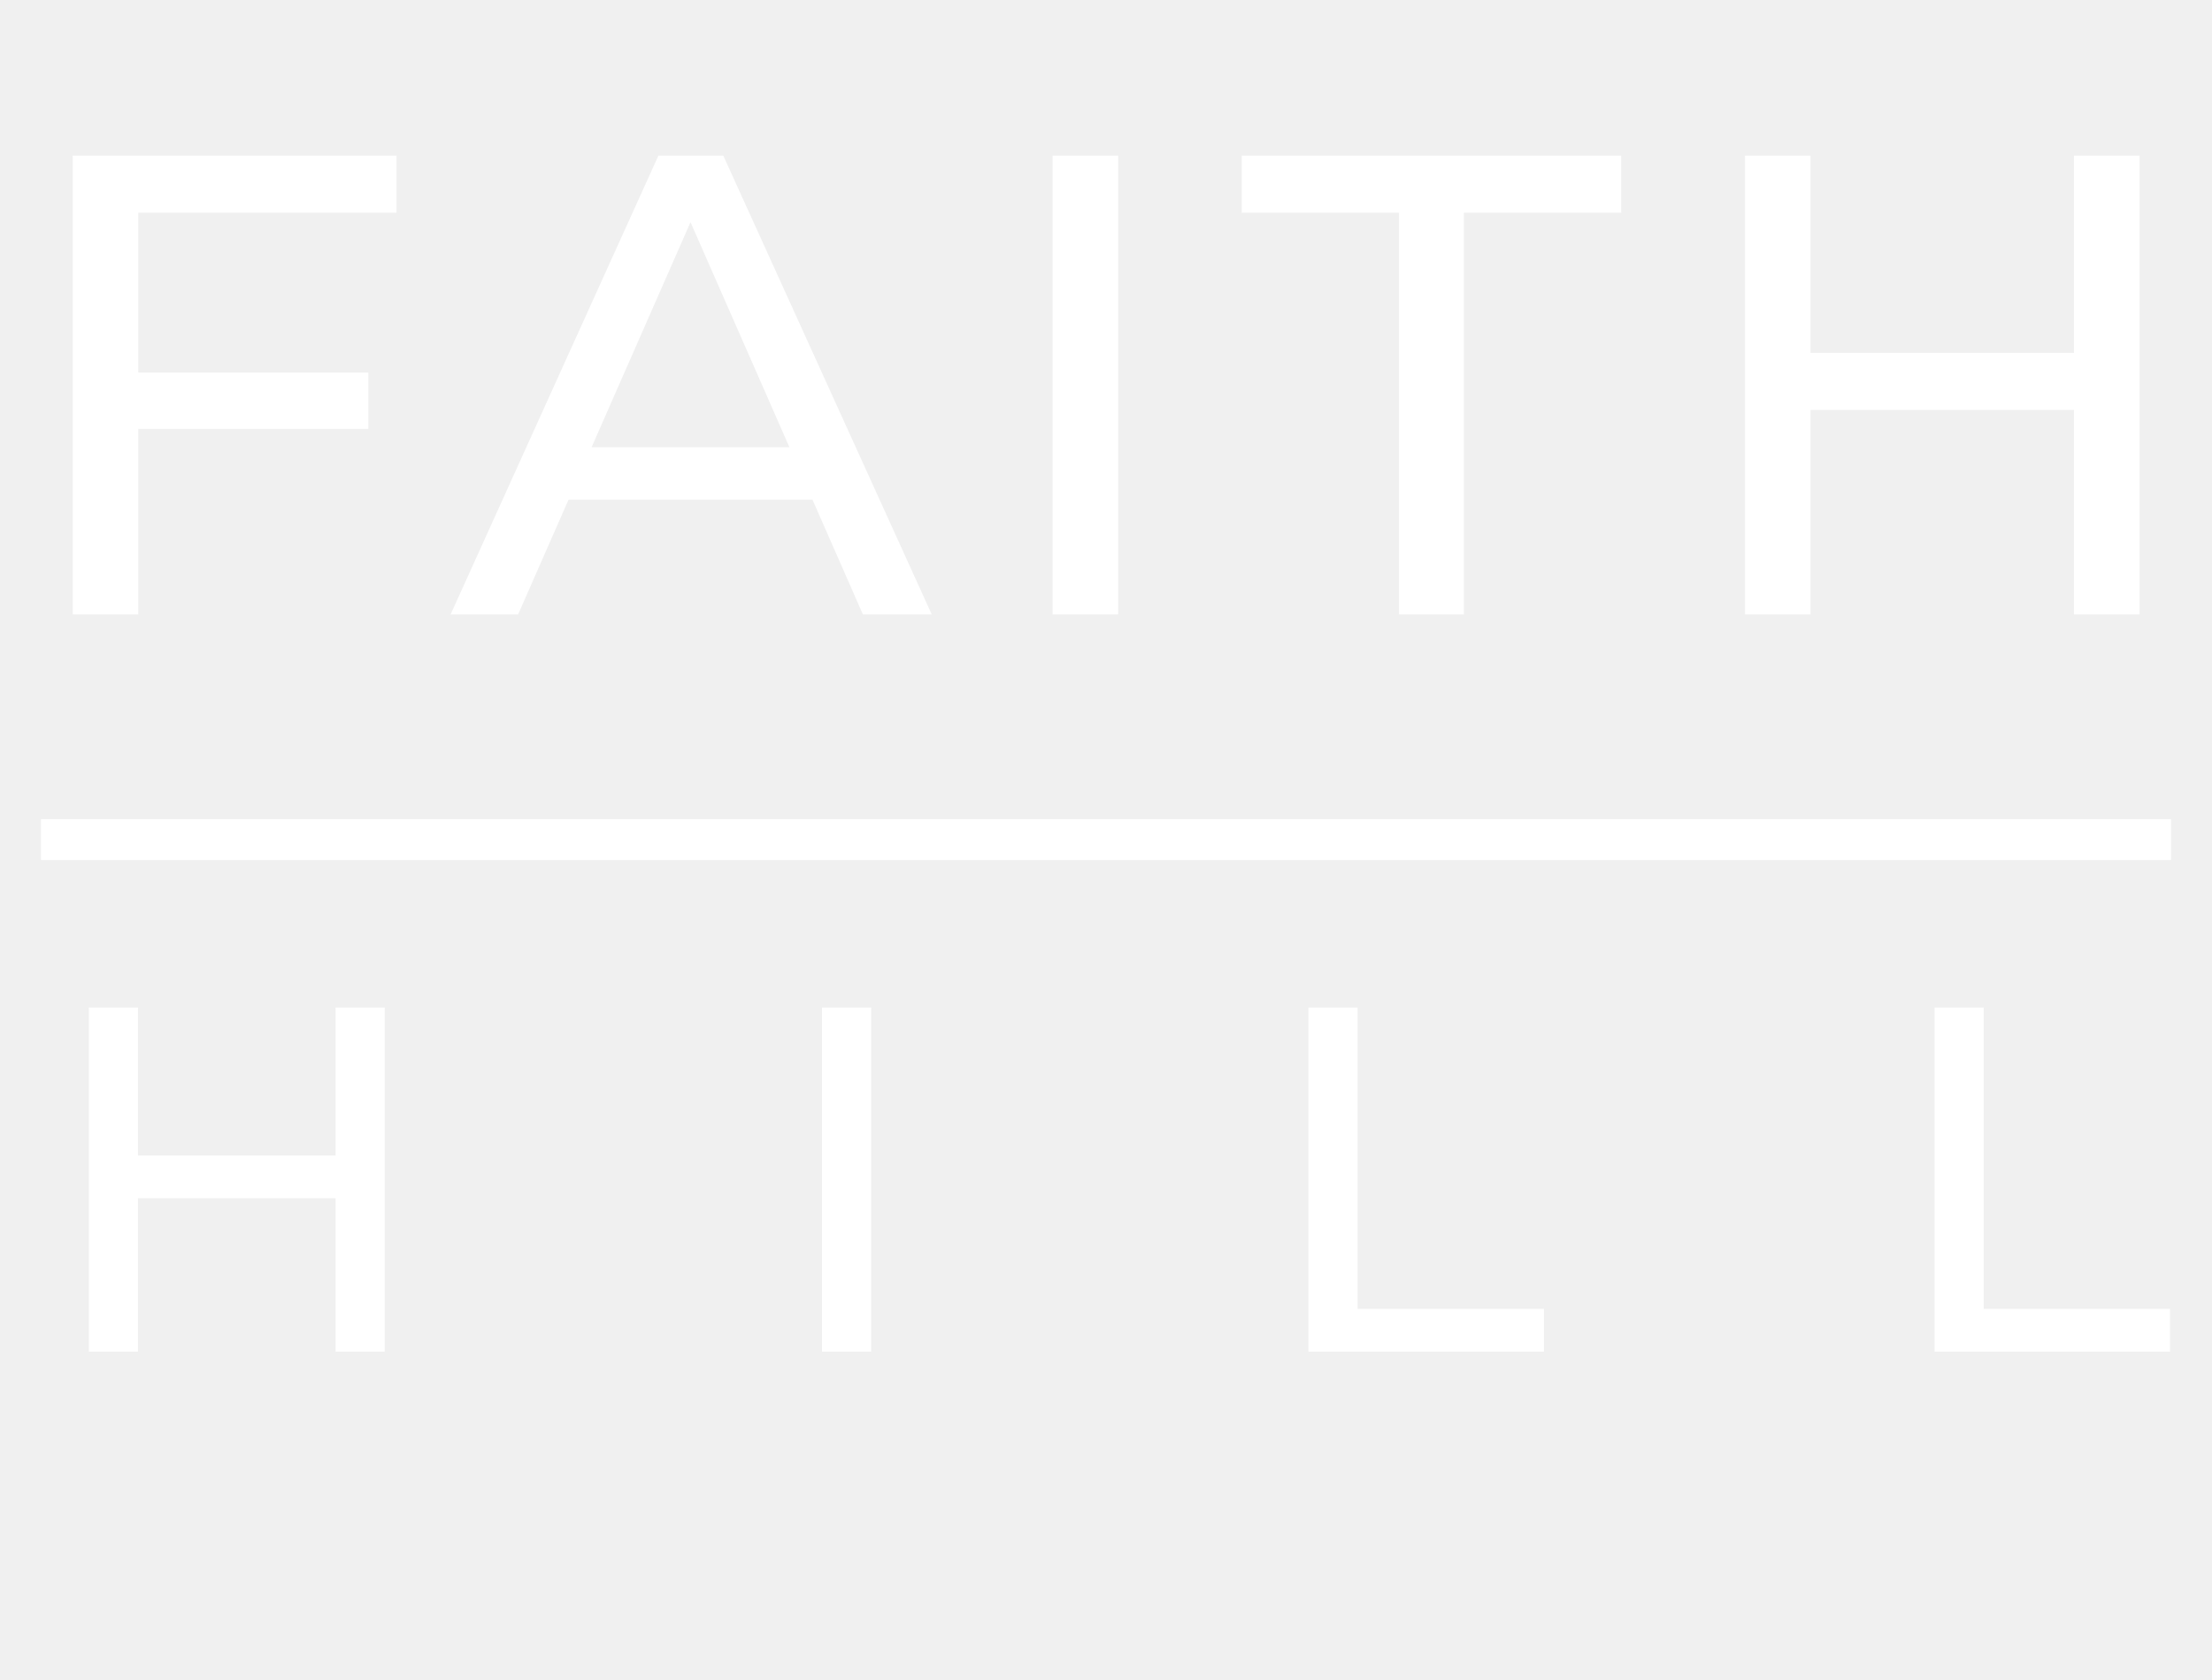
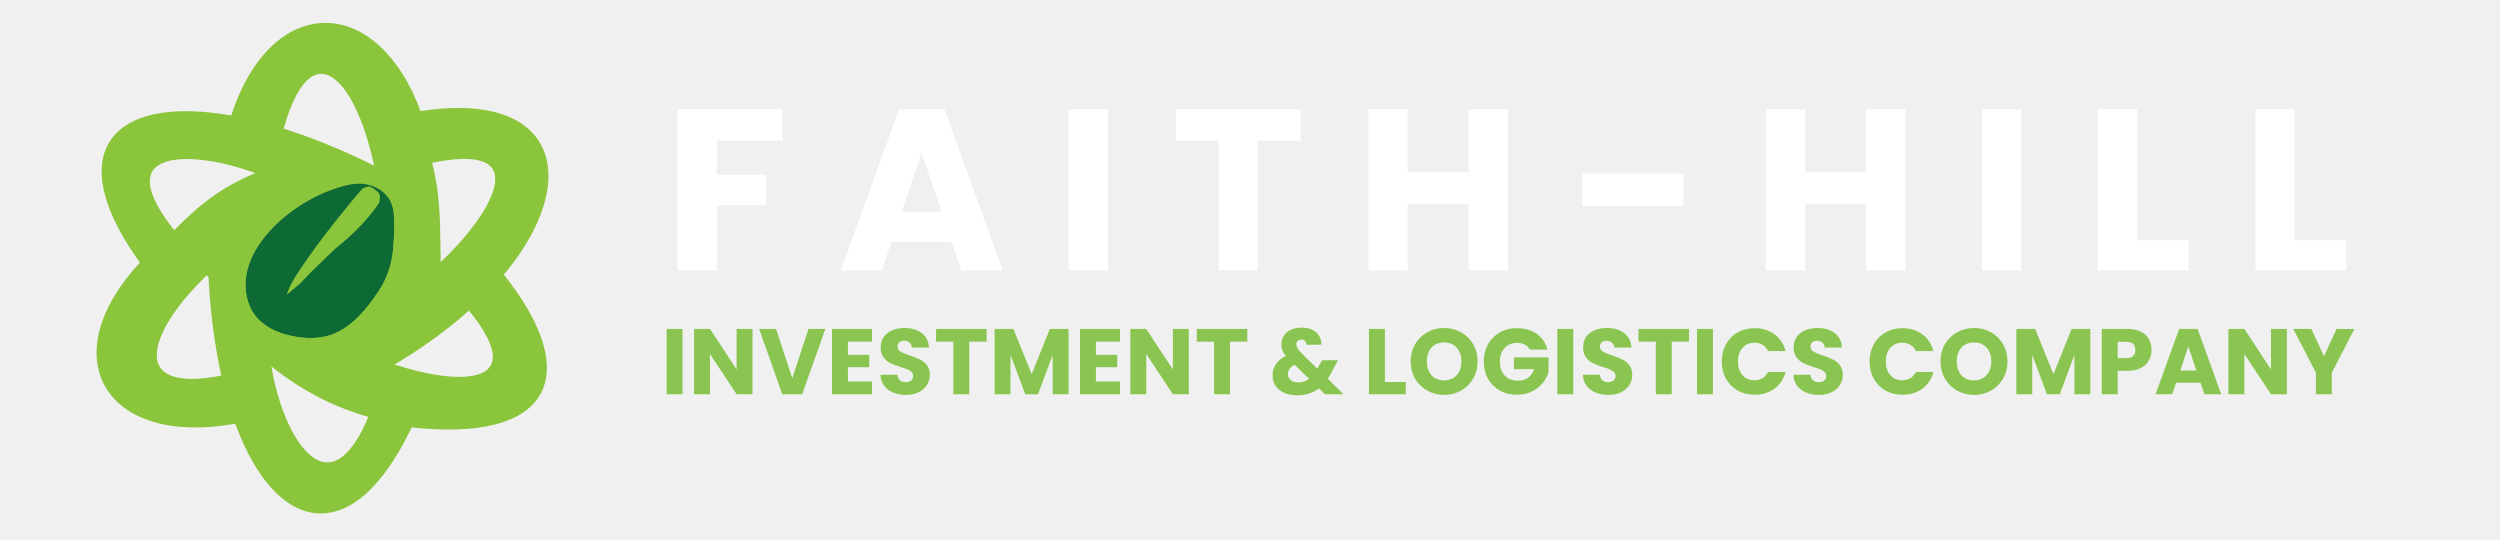
- <svg xmlns="http://www.w3.org/2000/svg" width="54" height="41" viewBox="0 0 54 41" fill="none">
-   <path d="M3.216 9.096H8.992V10.472H3.216V9.096ZM3.376 15H1.776V3.8H9.68V5.192H3.376V15ZM11.001 15L16.073 3.8H17.657L22.745 15H21.065L16.537 4.696H17.177L12.649 15H11.001ZM13.161 12.2L13.593 10.92H19.897L20.361 12.2H13.161ZM25.696 15V3.8H27.296V15H25.696ZM34.153 15V5.192H30.313V3.8H39.577V5.192H35.737V15H34.153ZM50.631 3.8H52.231V15H50.631V3.8ZM44.199 15H42.599V3.8H44.199V15ZM50.775 10.008H44.039V8.616H50.775V10.008ZM8.192 24.6H9.392V33H8.192V24.6ZM3.368 33H2.168V24.6H3.368V33ZM8.3 29.256H3.248V28.212H8.3V29.256ZM20.067 33V24.6H21.267V33H20.067ZM31.942 33V24.6H33.142V31.956H37.69V33H31.942ZM47.227 33V24.6H48.427V31.956H52.975V33H47.227Z" fill="white" />
-   <line x1="1" y1="20.5" x2="53" y2="20.5" stroke="white" />
+ <svg xmlns="http://www.w3.org/2000/svg" width="403" height="87" viewBox="0 0 403 87" fill="none">
+   <path fill-rule="evenodd" clip-rule="evenodd" d="M23.188 42.366C5.336 17.774 27.775 10.977 60.554 27.366C29.554 38.366 11.554 66.366 36.554 60.866L37.554 67.866C17.054 71.366 9.054 57.366 23.188 42.366ZM28.054 37.866C16.651 23.924 29.554 22.866 42.554 27.866C36.194 30.38 32.739 33.053 28.054 37.866Z" fill="#8BC53C" stroke="#8BC53C" />
+   <path fill-rule="evenodd" clip-rule="evenodd" d="M66.054 68.366C53.138 95.874 35.529 79.984 34.054 43.366C61.524 64.191 91.973 67.948 75.085 48.712L80.732 44.456C93.696 60.718 88.269 70.883 66.054 68.366ZM60.054 66.866C53.351 83.585 44.953 71.665 43.054 57.866C48.326 62.222 53.577 65.088 60.054 66.866Z" fill="#8BC53C" stroke="#8BC53C" />
+   <path fill-rule="evenodd" clip-rule="evenodd" d="M67.47 18.463C97.47 13.616 93.554 41.366 61.554 59.366C66.554 21.366 51.416 -3.429 45.054 21.366L37.554 19.366C43.672 -0.51 60.453 -0.915 67.47 18.463ZM69.054 25.866C86.641 21.973 80.878 34.017 70.554 43.366C70.396 36.531 70.697 32.201 69.054 25.866Z" fill="#8BC53C" stroke="#8BC53C" />
+   <path d="M61.067 27C50.413 29.738 43.067 34.075 33.067 43.5C43.464 53.079 51.012 55.82 62.067 59C64.708 46.68 64.46 38.895 61.067 27Z" fill="#8BC53C" stroke="#8BC53C" />
+   <mask id="mask0_7_2" style="mask-type:alpha" maskUnits="userSpaceOnUse" x="39" y="29" width="25" height="26">
+     <path d="M56.828 30.187C48.454 31.593 37.337 40.698 40.675 49.068C41.63 51.464 44.031 52.931 46.539 53.535C52.76 55.034 56.455 52.956 60.666 46.585C61.941 44.656 62.675 42.411 62.875 40.108C63.112 37.392 63.128 35.473 62.932 34.042C62.547 31.242 59.615 29.719 56.828 30.187Z" fill="#0D6A35" stroke="#0D6A35" />
+   </mask>
+   <g mask="url(#mask0_7_2)">
+     <path d="M56.828 30.187C48.454 31.593 37.337 40.698 40.675 49.068C41.63 51.464 44.031 52.931 46.539 53.535C52.76 55.034 56.455 52.956 60.666 46.585C61.941 44.656 62.675 42.411 62.875 40.108C63.112 37.392 63.128 35.473 62.932 34.042C62.547 31.242 59.615 29.719 56.828 30.187Z" fill="#0D6A35" stroke="#0D6A35" />
+     <path d="M46.634 47.944C46.936 46.702 47.615 45.414 48.678 43.873M46.634 47.944C46.64 47.923 46.645 47.901 46.651 47.88M46.634 47.944C46.671 47.792 46.716 47.641 46.767 47.49M46.634 47.944C46.726 47.566 46.868 47.198 47.057 46.832M46.634 47.944C46.671 47.795 46.715 47.643 46.767 47.49M46.634 47.944C46.991 46.475 48.253 45.015 50.127 43.165M46.634 47.944C46.722 47.584 46.864 47.214 47.057 46.832M48.678 43.873C50.749 40.869 54.278 36.906 59.3 30.46M48.678 43.873C47.634 45.43 46.941 46.741 46.651 47.88M48.678 43.873C51.724 39.242 56.747 32.995 60.238 29.08M46.651 47.88C47.579 44.236 52.217 40.614 59.769 30.92M46.767 47.49C47.953 44.006 52.957 40.726 60.238 31.38M46.767 47.49C47.985 43.9 53.421 39.352 60.707 30M47.057 46.832C47.649 45.685 48.702 44.553 50.127 43.165M47.057 46.832C48.82 43.336 54.797 38.791 61.646 30M50.127 43.165C51.114 42.203 52.279 41.118 53.593 39.82M50.127 43.165C51.124 42.18 52.294 41.086 53.593 39.82M53.593 39.82C55.642 37.794 59.459 33.869 62.115 30.46M53.593 39.82C56.972 37.125 59.716 34.286 61.646 30.92" stroke="#8BC53C" />
+     <path d="M45.485 42.257L44.853 49.309L51.066 44.11" stroke="#0D6A35" />
+     <path d="M55.648 30.159C56.198 29.61 57.016 29.288 57.697 28.921C57.956 28.781 58.136 28.541 58.42 28.405C58.852 28.2 59.197 28 59.688 28C60.168 28 60.383 28.347 60.777 28.545C61.334 28.823 61.796 29.199 62.301 29.589C62.775 29.954 62.71 30.559 62.71 31.119C62.71 31.472 62.66 31.793 62.548 32.131C62.514 32.231 62.48 32.261 62.392 32.176C62.151 31.941 62.084 31.691 62.071 31.359C62.059 31.05 62.126 30.744 62.126 30.451C62.126 30.248 61.712 29.87 61.607 29.731C61.403 29.462 61.325 29.243 61.017 29.109C60.851 29.036 60.675 28.954 60.492 28.937C60.276 28.917 60.101 28.779 59.895 28.759C59.36 28.705 59.025 29.37 58.683 29.692C58.536 29.831 58.298 29.903 58.112 29.971C58.002 30.012 57.969 30.136 57.866 30.192C57.703 30.28 57.52 30.312 57.367 30.425C56.989 30.702 56.556 30.872 56.186 31.151C55.885 31.379 55.462 31.489 55.217 31.79C55.155 31.866 55.133 31.942 55.09 32.027C54.959 32.29 55.423 31.675 55.431 31.667C56.028 31.07 56.659 30.62 57.431 30.289C58.095 30.005 58.83 29.535 59.584 29.576C59.826 29.589 60.186 29.793 60.388 29.926C60.652 30.099 60.883 30.283 61.131 30.477C61.322 30.627 61.495 30.793 61.659 30.976C61.896 31.241 61.652 32.75 61.567 33C61.502 33.192 61.725 33.361 61.567 33.5C61.482 33.575 62.044 32.109 62.067 32C62.148 31.607 61.484 31.214 61.484 30.814C61.484 30.033 60.961 29.564 60.375 29.109" stroke="#0D6A35" stroke-linecap="round" />
+   </g>
+   <path d="M126.136 17.615V22.684H115.554V28.16H123.472V33.081H115.554V43.589H109.227V17.615H126.136ZM153.4 39.001H143.706L142.152 43.589H135.529L144.927 17.615H152.253L161.651 43.589H154.954L153.4 39.001ZM151.772 34.117L148.553 24.608L145.371 34.117H151.772ZM178.609 17.615V43.589H172.282V17.615H178.609ZM209.649 17.615V22.684H202.767V43.589H196.44V22.684H189.558V17.615H209.649ZM243.09 17.615V43.589H236.763V32.896H226.921V43.589H220.594V17.615H226.921V27.79H236.763V17.615H243.09ZM271.338 27.975V33.229H255.058V27.975H271.338ZM307.156 17.615V43.589H300.829V32.896H290.987V43.589H284.66V17.615H290.987V27.79H300.829V17.615H307.156ZM325.821 17.615V43.589H319.494V17.615H325.821ZM344.503 38.705H352.791V43.589H338.176V17.615H344.503V38.705ZM369.906 38.705H378.194V43.589H363.579V17.615H369.906V38.705Z" fill="white" />
+   <path d="M110.026 53.023V63.553H107.461V53.023H110.026ZM121.305 63.553H118.74L114.45 57.059V63.553H111.885V53.023H114.45L118.74 59.548V53.023H121.305V63.553ZM133.049 53.023L129.314 63.553H126.104L122.369 53.023H125.099L127.709 60.974L130.334 53.023H133.049ZM136.686 55.078V57.209H140.121V59.188H136.686V61.498H140.571V63.553H134.121V53.023H140.571V55.078H136.686ZM146.046 63.658C145.276 63.658 144.586 63.533 143.976 63.283C143.366 63.033 142.876 62.663 142.506 62.173C142.146 61.684 141.956 61.093 141.936 60.404H144.666C144.706 60.794 144.841 61.093 145.071 61.303C145.301 61.504 145.601 61.603 145.971 61.603C146.351 61.603 146.651 61.519 146.871 61.349C147.091 61.169 147.201 60.923 147.201 60.614C147.201 60.353 147.111 60.139 146.931 59.968C146.761 59.798 146.546 59.658 146.286 59.548C146.036 59.438 145.676 59.313 145.206 59.173C144.526 58.964 143.971 58.754 143.541 58.544C143.111 58.334 142.741 58.023 142.431 57.614C142.121 57.203 141.966 56.669 141.966 56.008C141.966 55.029 142.321 54.264 143.031 53.714C143.741 53.154 144.666 52.873 145.806 52.873C146.966 52.873 147.901 53.154 148.611 53.714C149.321 54.264 149.701 55.033 149.751 56.023H146.976C146.956 55.684 146.831 55.419 146.601 55.228C146.371 55.029 146.076 54.928 145.716 54.928C145.406 54.928 145.156 55.014 144.966 55.184C144.776 55.343 144.681 55.578 144.681 55.889C144.681 56.228 144.841 56.493 145.161 56.684C145.481 56.873 145.981 57.078 146.661 57.298C147.341 57.529 147.891 57.748 148.311 57.959C148.741 58.169 149.111 58.474 149.421 58.873C149.731 59.273 149.886 59.788 149.886 60.419C149.886 61.019 149.731 61.563 149.421 62.053C149.121 62.544 148.681 62.934 148.101 63.224C147.521 63.514 146.836 63.658 146.046 63.658ZM159.04 53.023V55.078H156.25V63.553H153.685V55.078H150.895V53.023H159.04ZM172.252 53.023V63.553H169.687V57.239L167.332 63.553H165.262L162.892 57.224V63.553H160.327V53.023H163.357L166.312 60.313L169.237 53.023H172.252ZM176.662 55.078V57.209H180.097V59.188H176.662V61.498H180.547V63.553H174.097V53.023H180.547V55.078H176.662ZM191.632 63.553H189.067L184.777 57.059V63.553H182.212V53.023H184.777L189.067 59.548V53.023H191.632V63.553ZM201.066 53.023V55.078H198.276V63.553H195.711V55.078H192.921V53.023H201.066ZM213.587 63.553L212.612 62.608C211.642 63.349 210.482 63.718 209.132 63.718C208.322 63.718 207.617 63.589 207.017 63.328C206.417 63.059 205.952 62.684 205.622 62.203C205.302 61.714 205.142 61.144 205.142 60.493C205.142 59.834 205.317 59.239 205.667 58.709C206.027 58.169 206.562 57.728 207.272 57.389C207.012 57.069 206.827 56.764 206.717 56.474C206.607 56.173 206.552 55.849 206.552 55.498C206.552 54.998 206.682 54.544 206.942 54.133C207.202 53.724 207.577 53.404 208.067 53.173C208.567 52.934 209.157 52.813 209.837 52.813C210.527 52.813 211.112 52.938 211.592 53.188C212.072 53.438 212.432 53.773 212.672 54.194C212.912 54.614 213.022 55.074 213.002 55.574H210.587C210.597 55.303 210.527 55.099 210.377 54.959C210.237 54.809 210.047 54.733 209.807 54.733C209.567 54.733 209.367 54.803 209.207 54.944C209.047 55.084 208.967 55.264 208.967 55.483C208.967 55.694 209.032 55.913 209.162 56.144C209.302 56.373 209.517 56.639 209.807 56.938L212.372 59.444C212.392 59.394 212.417 59.334 212.447 59.264C212.487 59.194 212.527 59.114 212.567 59.023L213.122 58.078H215.687L214.967 59.383C214.697 59.974 214.387 60.533 214.037 61.063L216.572 63.553H213.587ZM209.252 61.648C209.922 61.648 210.517 61.459 211.037 61.078L208.697 58.813C207.977 59.184 207.617 59.684 207.617 60.313C207.617 60.694 207.762 61.014 208.052 61.273C208.352 61.523 208.752 61.648 209.252 61.648ZM223.244 61.574H226.604V63.553H220.679V53.023H223.244V61.574ZM232.807 63.658C231.817 63.658 230.907 63.428 230.077 62.968C229.257 62.508 228.602 61.868 228.112 61.048C227.632 60.218 227.392 59.288 227.392 58.258C227.392 57.228 227.632 56.303 228.112 55.483C228.602 54.663 229.257 54.023 230.077 53.563C230.907 53.103 231.817 52.873 232.807 52.873C233.797 52.873 234.702 53.103 235.522 53.563C236.352 54.023 237.002 54.663 237.472 55.483C237.952 56.303 238.192 57.228 238.192 58.258C238.192 59.288 237.952 60.218 237.472 61.048C236.992 61.868 236.342 62.508 235.522 62.968C234.702 63.428 233.797 63.658 232.807 63.658ZM232.807 61.319C233.647 61.319 234.317 61.038 234.817 60.478C235.327 59.919 235.582 59.178 235.582 58.258C235.582 57.328 235.327 56.589 234.817 56.038C234.317 55.478 233.647 55.199 232.807 55.199C231.957 55.199 231.277 55.474 230.767 56.023C230.267 56.574 230.017 57.319 230.017 58.258C230.017 59.188 230.267 59.934 230.767 60.493C231.277 61.044 231.957 61.319 232.807 61.319ZM246.609 56.353C246.419 56.004 246.144 55.739 245.784 55.559C245.434 55.368 245.019 55.273 244.539 55.273C243.709 55.273 243.044 55.548 242.544 56.099C242.044 56.639 241.794 57.364 241.794 58.273C241.794 59.243 242.054 60.004 242.574 60.553C243.104 61.093 243.829 61.364 244.749 61.364C245.379 61.364 245.909 61.203 246.339 60.883C246.779 60.563 247.099 60.103 247.299 59.504H244.044V57.614H249.624V59.998C249.434 60.639 249.109 61.233 248.649 61.783C248.199 62.334 247.624 62.779 246.924 63.118C246.224 63.459 245.434 63.629 244.554 63.629C243.514 63.629 242.584 63.404 241.764 62.953C240.954 62.493 240.319 61.858 239.859 61.048C239.409 60.239 239.184 59.313 239.184 58.273C239.184 57.233 239.409 56.309 239.859 55.498C240.319 54.678 240.954 54.044 241.764 53.593C242.574 53.133 243.499 52.904 244.539 52.904C245.799 52.904 246.859 53.209 247.719 53.819C248.589 54.428 249.164 55.273 249.444 56.353H246.609ZM253.61 53.023V63.553H251.045V53.023H253.61ZM259.279 63.658C258.509 63.658 257.819 63.533 257.209 63.283C256.599 63.033 256.109 62.663 255.739 62.173C255.379 61.684 255.189 61.093 255.169 60.404H257.899C257.939 60.794 258.074 61.093 258.304 61.303C258.534 61.504 258.834 61.603 259.204 61.603C259.584 61.603 259.884 61.519 260.104 61.349C260.324 61.169 260.434 60.923 260.434 60.614C260.434 60.353 260.344 60.139 260.164 59.968C259.994 59.798 259.779 59.658 259.519 59.548C259.269 59.438 258.909 59.313 258.439 59.173C257.759 58.964 257.204 58.754 256.774 58.544C256.344 58.334 255.974 58.023 255.664 57.614C255.354 57.203 255.199 56.669 255.199 56.008C255.199 55.029 255.554 54.264 256.264 53.714C256.974 53.154 257.899 52.873 259.039 52.873C260.199 52.873 261.134 53.154 261.844 53.714C262.554 54.264 262.934 55.033 262.984 56.023H260.209C260.189 55.684 260.064 55.419 259.834 55.228C259.604 55.029 259.309 54.928 258.949 54.928C258.639 54.928 258.389 55.014 258.199 55.184C258.009 55.343 257.914 55.578 257.914 55.889C257.914 56.228 258.074 56.493 258.394 56.684C258.714 56.873 259.214 57.078 259.894 57.298C260.574 57.529 261.124 57.748 261.544 57.959C261.974 58.169 262.344 58.474 262.654 58.873C262.964 59.273 263.119 59.788 263.119 60.419C263.119 61.019 262.964 61.563 262.654 62.053C262.354 62.544 261.914 62.934 261.334 63.224C260.754 63.514 260.069 63.658 259.279 63.658ZM272.272 53.023V55.078H269.482V63.553H266.917V55.078H264.127V53.023H272.272ZM276.124 53.023V63.553H273.559V53.023H276.124ZM277.548 58.273C277.548 57.233 277.773 56.309 278.223 55.498C278.673 54.678 279.298 54.044 280.098 53.593C280.908 53.133 281.823 52.904 282.843 52.904C284.093 52.904 285.163 53.233 286.053 53.894C286.943 54.553 287.538 55.453 287.838 56.593H285.018C284.808 56.154 284.508 55.819 284.118 55.589C283.738 55.358 283.303 55.243 282.813 55.243C282.023 55.243 281.383 55.519 280.893 56.069C280.403 56.618 280.158 57.353 280.158 58.273C280.158 59.194 280.403 59.928 280.893 60.478C281.383 61.029 282.023 61.303 282.813 61.303C283.303 61.303 283.738 61.188 284.118 60.959C284.508 60.728 284.808 60.394 285.018 59.953H287.838C287.538 61.093 286.943 61.993 286.053 62.654C285.163 63.303 284.093 63.629 282.843 63.629C281.823 63.629 280.908 63.404 280.098 62.953C279.298 62.493 278.673 61.858 278.223 61.048C277.773 60.239 277.548 59.313 277.548 58.273ZM293.219 63.658C292.449 63.658 291.759 63.533 291.149 63.283C290.539 63.033 290.049 62.663 289.679 62.173C289.319 61.684 289.129 61.093 289.109 60.404H291.839C291.879 60.794 292.014 61.093 292.244 61.303C292.474 61.504 292.774 61.603 293.144 61.603C293.524 61.603 293.824 61.519 294.044 61.349C294.264 61.169 294.374 60.923 294.374 60.614C294.374 60.353 294.284 60.139 294.104 59.968C293.934 59.798 293.719 59.658 293.459 59.548C293.209 59.438 292.849 59.313 292.379 59.173C291.699 58.964 291.144 58.754 290.714 58.544C290.284 58.334 289.914 58.023 289.604 57.614C289.294 57.203 289.139 56.669 289.139 56.008C289.139 55.029 289.494 54.264 290.204 53.714C290.914 53.154 291.839 52.873 292.979 52.873C294.139 52.873 295.074 53.154 295.784 53.714C296.494 54.264 296.874 55.033 296.924 56.023H294.149C294.129 55.684 294.004 55.419 293.774 55.228C293.544 55.029 293.249 54.928 292.889 54.928C292.579 54.928 292.329 55.014 292.139 55.184C291.949 55.343 291.854 55.578 291.854 55.889C291.854 56.228 292.014 56.493 292.334 56.684C292.654 56.873 293.154 57.078 293.834 57.298C294.514 57.529 295.064 57.748 295.484 57.959C295.914 58.169 296.284 58.474 296.594 58.873C296.904 59.273 297.059 59.788 297.059 60.419C297.059 61.019 296.904 61.563 296.594 62.053C296.294 62.544 295.854 62.934 295.274 63.224C294.694 63.514 294.009 63.658 293.219 63.658ZM301.381 58.273C301.381 57.233 301.606 56.309 302.056 55.498C302.506 54.678 303.131 54.044 303.931 53.593C304.741 53.133 305.656 52.904 306.676 52.904C307.926 52.904 308.996 53.233 309.886 53.894C310.776 54.553 311.371 55.453 311.671 56.593H308.851C308.641 56.154 308.341 55.819 307.951 55.589C307.571 55.358 307.136 55.243 306.646 55.243C305.856 55.243 305.216 55.519 304.726 56.069C304.236 56.618 303.991 57.353 303.991 58.273C303.991 59.194 304.236 59.928 304.726 60.478C305.216 61.029 305.856 61.303 306.646 61.303C307.136 61.303 307.571 61.188 307.951 60.959C308.341 60.728 308.641 60.394 308.851 59.953H311.671C311.371 61.093 310.776 61.993 309.886 62.654C308.996 63.303 307.926 63.629 306.676 63.629C305.656 63.629 304.741 63.404 303.931 62.953C303.131 62.493 302.506 61.858 302.056 61.048C301.606 60.239 301.381 59.313 301.381 58.273ZM318.222 63.658C317.232 63.658 316.322 63.428 315.492 62.968C314.672 62.508 314.017 61.868 313.527 61.048C313.047 60.218 312.807 59.288 312.807 58.258C312.807 57.228 313.047 56.303 313.527 55.483C314.017 54.663 314.672 54.023 315.492 53.563C316.322 53.103 317.232 52.873 318.222 52.873C319.212 52.873 320.117 53.103 320.937 53.563C321.767 54.023 322.417 54.663 322.887 55.483C323.367 56.303 323.607 57.228 323.607 58.258C323.607 59.288 323.367 60.218 322.887 61.048C322.407 61.868 321.757 62.508 320.937 62.968C320.117 63.428 319.212 63.658 318.222 63.658ZM318.222 61.319C319.062 61.319 319.732 61.038 320.232 60.478C320.742 59.919 320.997 59.178 320.997 58.258C320.997 57.328 320.742 56.589 320.232 56.038C319.732 55.478 319.062 55.199 318.222 55.199C317.372 55.199 316.692 55.474 316.182 56.023C315.682 56.574 315.432 57.319 315.432 58.258C315.432 59.188 315.682 59.934 316.182 60.493C316.692 61.044 317.372 61.319 318.222 61.319ZM336.959 53.023V63.553H334.394V57.239L332.039 63.553H329.969L327.599 57.224V63.553H325.034V53.023H328.064L331.019 60.313L333.944 53.023H336.959ZM346.829 56.413C346.829 57.023 346.689 57.584 346.409 58.093C346.129 58.593 345.699 58.998 345.119 59.309C344.539 59.618 343.819 59.773 342.959 59.773H341.369V63.553H338.804V53.023H342.959C343.799 53.023 344.509 53.169 345.089 53.459C345.669 53.748 346.104 54.148 346.394 54.658C346.684 55.169 346.829 55.754 346.829 56.413ZM342.764 57.733C343.254 57.733 343.619 57.618 343.859 57.389C344.099 57.158 344.219 56.834 344.219 56.413C344.219 55.993 344.099 55.669 343.859 55.438C343.619 55.209 343.254 55.093 342.764 55.093H341.369V57.733H342.764ZM354.719 61.694H350.789L350.159 63.553H347.474L351.284 53.023H354.254L358.064 63.553H355.349L354.719 61.694ZM354.059 59.714L352.754 55.858L351.464 59.714H354.059ZM368.644 63.553H366.079L361.789 57.059V63.553H359.224V53.023H361.789L366.079 59.548V53.023H368.644V63.553ZM379.533 53.023L375.888 60.074V63.553H373.323V60.074L369.678 53.023H372.588L374.628 57.434L376.653 53.023H379.533Z" fill="#8AC551" />
</svg>
